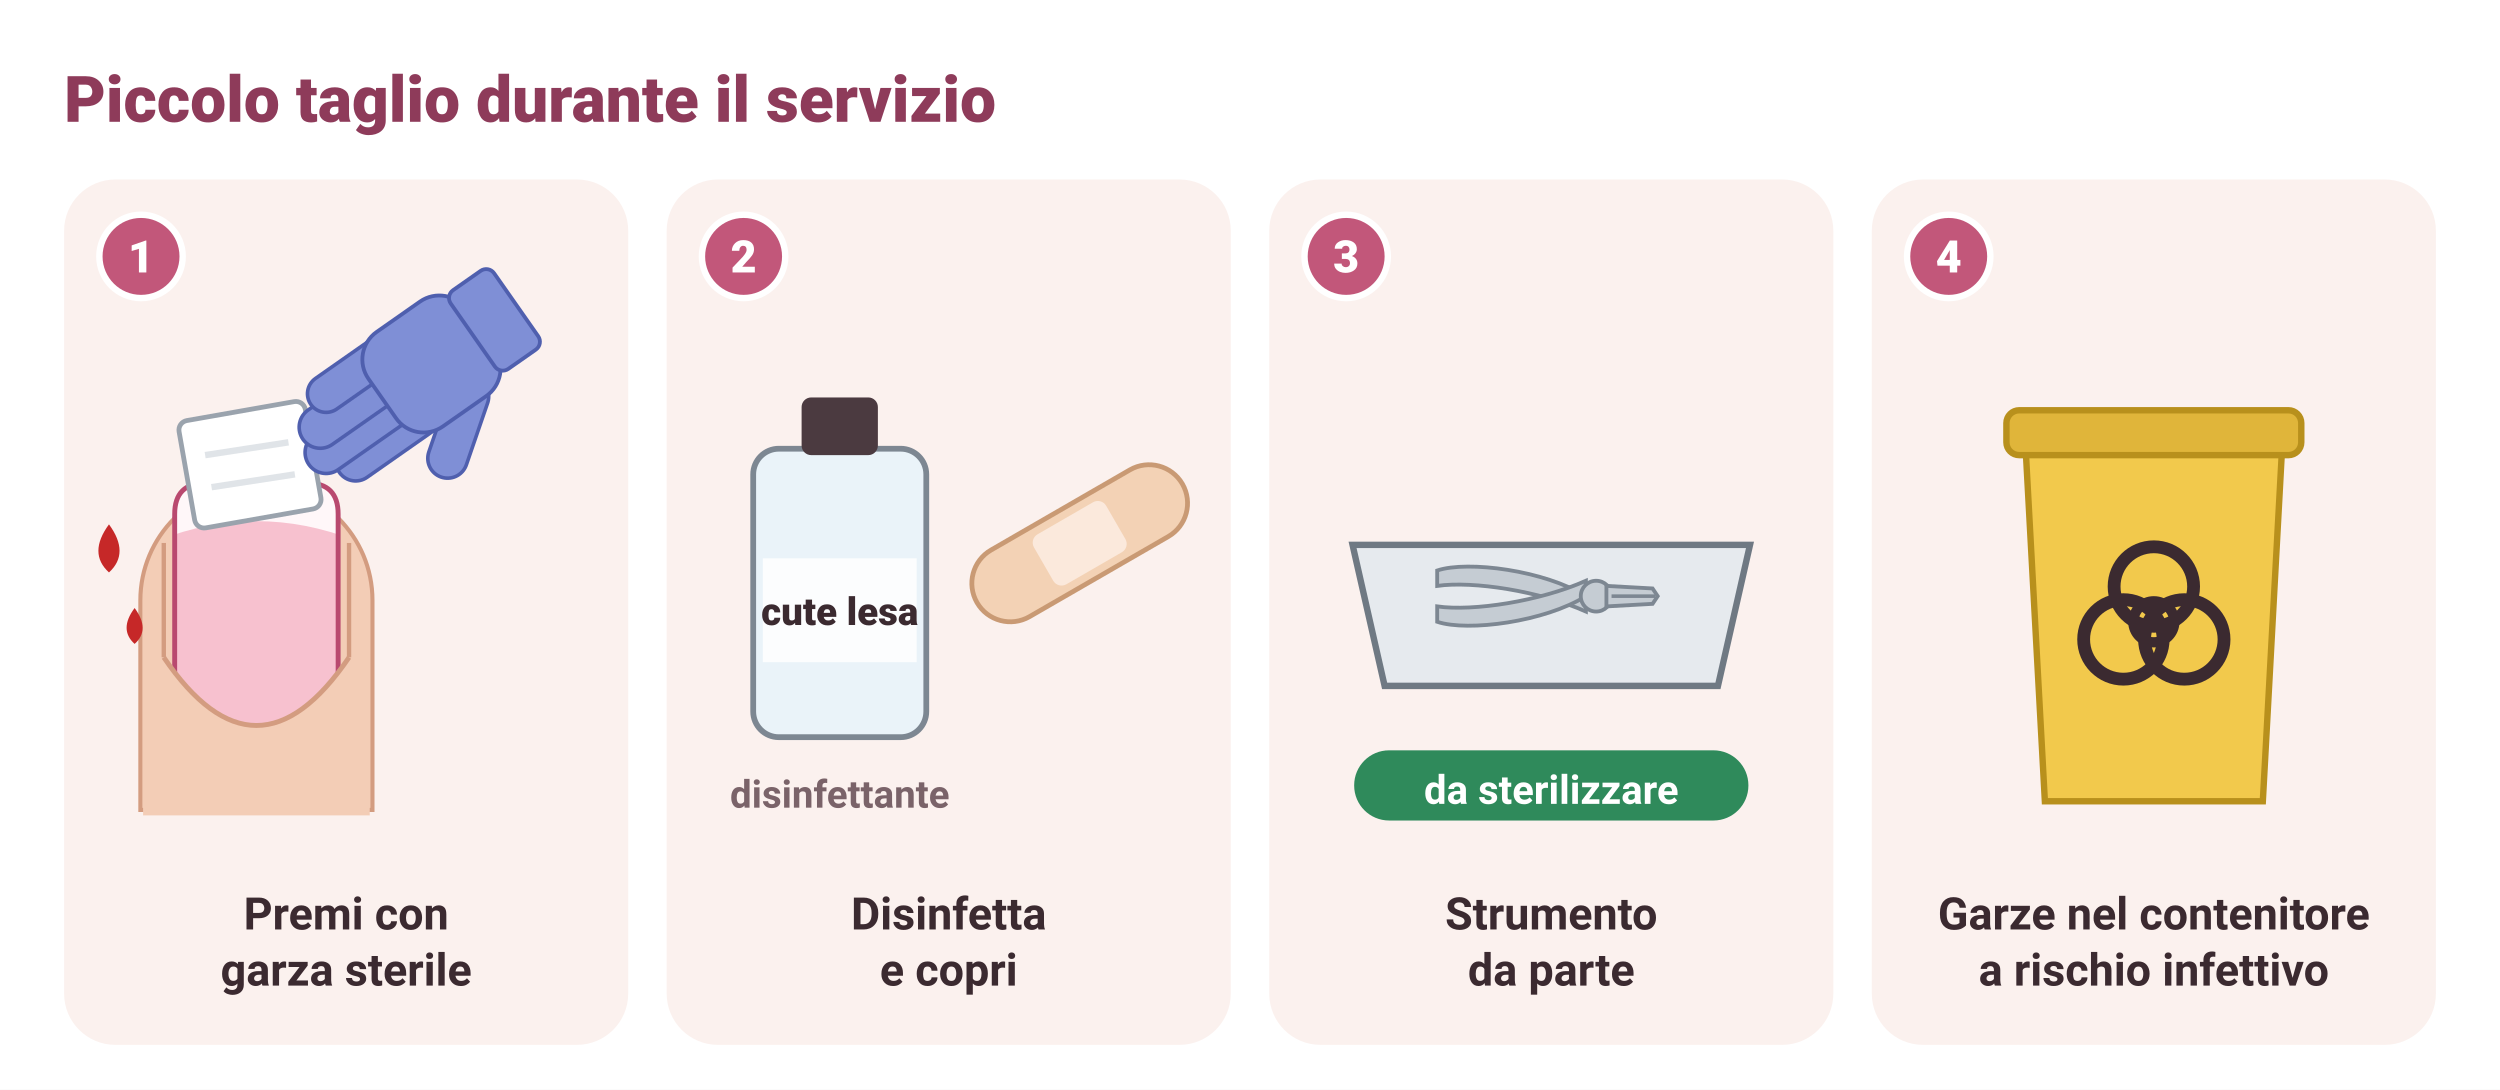
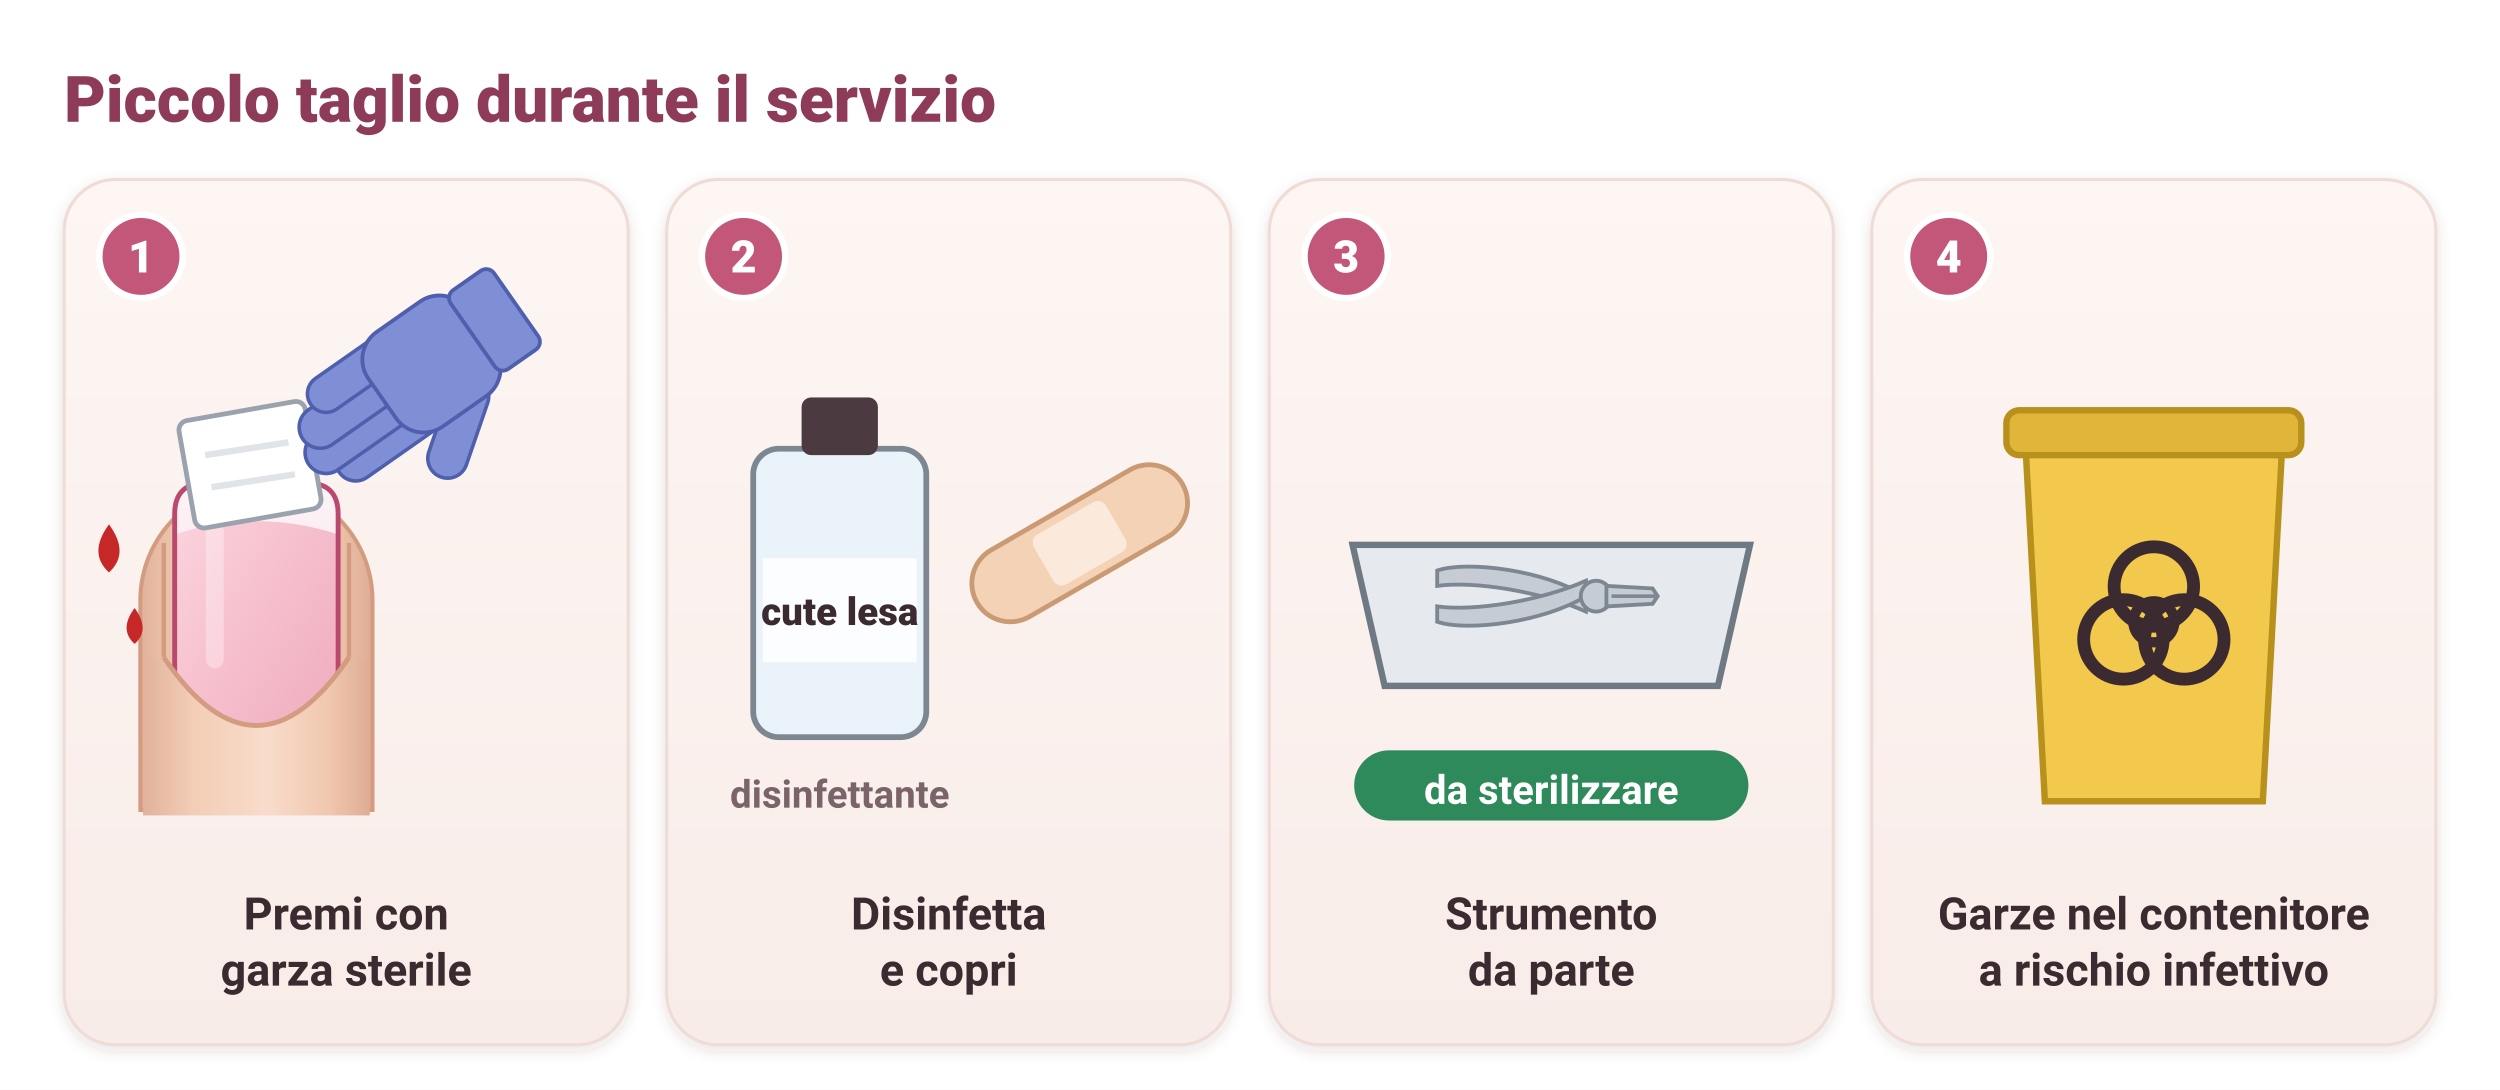
<svg xmlns="http://www.w3.org/2000/svg" viewBox="0 0 780 340" width="780" height="340" font-family="system-ui, -apple-system, 'Segoe UI', Roboto, Arial, sans-serif" role="img">
  <rect width="100%" height="100%" fill="#ffffff" />
+   <defs>
+     <linearGradient id="nxSkin" x1="0" y1="0" x2="1" y2="0">
+       <stop offset="0" stop-color="#e2b29b" />
+       <stop offset=".22" stop-color="#f3cdb6" />
+       <stop offset=".55" stop-color="#f8dccb" />
+       <stop offset=".82" stop-color="#f1c7af" />
+       <stop offset="1" stop-color="#dfac94" />
+     </linearGradient>
+     <linearGradient id="nxNail" x1="0" y1="0" x2="1" y2="1">
+       <stop offset="0" stop-color="#fbd6e0" />
+       <stop offset=".45" stop-color="#f7c1cf" />
+       <stop offset="1" stop-color="#eeaabd" />
+     </linearGradient>
+     <linearGradient id="nxFree" x1="0" y1="0" x2="0" y2="1">
+       <stop offset="0" stop-color="#ffffff" />
+       <stop offset="1" stop-color="#fbeef2" />
+     </linearGradient>
+     <linearGradient id="nxPanel" x1="0" y1="0" x2="0" y2="1">
+       <stop offset="0" stop-color="#fdf6f3" />
+       <stop offset="1" stop-color="#f8ece8" />
+     </linearGradient>
+     <filter id="nxSh" x="-5%" y="-5%" width="110%" height="115%">
+       <feDropShadow dx="0" dy="1.5" stdDeviation="2.2" flood-color="#5a2a3a" flood-opacity=".13" />
+     </filter>
+   </defs>
  <text x="20.0" y="38.0" font-size="20" text-anchor="start" font-weight="800" fill="#8e3b5a">Piccolo taglio durante il servizio</text>
-   <rect x="20.0" y="56.0" width="176.0" height="270.0" rx="16" fill="#fbf1ee" />
+   <rect x="20.0" y="56.0" width="176.0" height="270.0" rx="16" fill="url(#nxPanel)" stroke="#efdcd6" stroke-width="1" filter="url(#nxSh)" />
  <circle cx="44.0" cy="80.0" r="13" fill="#c2577a" stroke="#fff" stroke-width="2" />
  <text x="44.0" y="85.0" font-size="14" text-anchor="middle" font-weight="800" fill="#fff">1</text>
  <g transform="translate(80.0,228.9) scale(0.850)">
-     <path d="M-42.6,28.0 L-42.6,-48.9 A42.6,42.6 0 0 1 42.6,-48.9 L42.6,28.0 Z" fill="#f3cdb6" stroke="#d39c80" stroke-width="1.5" />
+     <path d="M-42.6,28.0 L-42.6,-48.9 A42.6,42.6 0 0 1 42.6,-48.9 L42.6,28.0 Z" fill="url(#nxSkin)" stroke="#d39c80" stroke-width="1.5" />
    <defs>
      <clipPath id="c64">
        <path d="M-30.0,6.0 L30.0,6.0 L30.0,-78.0 L30.0,-80.6 Q30.0,-92.0 18.6,-92.0 L-18.6,-92.0 Q-30.0,-92.0 -30.0,-80.6 L-30.0,-78.0 Z" />
      </clipPath>
    </defs>
-     <path d="M-30.0,6.0 L30.0,6.0 L30.0,-78.0 L30.0,-80.6 Q30.0,-92.0 18.6,-92.0 L-18.6,-92.0 Q-30.0,-92.0 -30.0,-80.6 L-30.0,-78.0 Z" fill="#f7c1cf" />
-     <path d="M-36.0,-71.0 Q0.0,-85.0 36.0,-71.0 L36.0,-152.0 L-36.0,-152.0 Z" fill="#fff7f9" clip-path="url(#c64)" />
+     <path d="M-30.0,6.0 L30.0,6.0 L30.0,-78.0 L30.0,-80.6 Q30.0,-92.0 18.6,-92.0 L-18.6,-92.0 Q-30.0,-92.0 -30.0,-80.6 L-30.0,-78.0 Z" fill="url(#nxNail)" />
+     <path d="M-36.0,-71.0 Q0.0,-85.0 36.0,-71.0 L36.0,-152.0 L-36.0,-152.0 Z" fill="url(#nxFree)" clip-path="url(#c64)" />
+     <rect x="-18.6" y="-86.0" width="6.6" height="62.0" rx="3.3" fill="#fff" opacity=".32" clip-path="url(#c64)" />
    <path d="M-30.0,6.0 L30.0,6.0 L30.0,-78.0 L30.0,-80.6 Q30.0,-92.0 18.6,-92.0 L-18.6,-92.0 Q-30.0,-92.0 -30.0,-80.6 L-30.0,-78.0 Z" fill="none" stroke="#b9496f" stroke-width="1.8" />
-     <path d="M-41.6,-28.0 L-34.0,-28.0 Q0.0,22.0 34.0,-28.0 L41.6,-28.0 L41.6,30.0 L-41.6,30.0 Z" fill="#f3cdb6" />
+     <path d="M-41.6,-28.0 L-34.0,-28.0 Q0.0,22.0 34.0,-28.0 L41.6,-28.0 L41.6,30.0 L-41.6,30.0 Z" fill="url(#nxSkin)" />
    <path d="M-34.0,-28.0 Q0.0,22.0 34.0,-28.0" fill="none" stroke="#d39c80" stroke-width="1.8" />
    <path d="M-34.0,-28.0 L-34.0,-70.0" stroke="#d39c80" stroke-width="1.6" />
    <path d="M34.0,-28.0 L34.0,-70.0" stroke="#d39c80" stroke-width="1.6" />
  </g>
  <path d="M34.0,163.6 q6.6,9.0 0,15.0 q-6.6,-6.0 0,-15.0 z" fill="#c62828" />
  <path d="M42.0,189.7 q5.0,6.8 0,11.2 q-5.0,-4.5 0,-11.2 z" fill="#c62828" />
  <rect x="58.0" y="128.0" width="40" height="34" rx="3" fill="#fff" stroke="#9aa3ad" stroke-width="1.5" transform="rotate(-10 78.0 145.0)" />
  <path d="M64.0,142.0 l26,-4 M66.0,152.0 l26,-4" stroke="#e0e4e8" stroke-width="2" />
  <g transform="translate(134.0,114.0) rotate(-125.0) scale(0.75)">
    <line x1="-15.0" y1="-16.0" x2="-15.0" y2="-48.0" stroke="#4f5fae" stroke-width="18.0" stroke-linecap="round" />
    <line x1="-15.0" y1="-16.0" x2="-15.0" y2="-48.0" stroke="#7f8fd6" stroke-width="15.0" stroke-linecap="round" />
    <line x1="-5.0" y1="-18.0" x2="-5.0" y2="-56.0" stroke="#4f5fae" stroke-width="19.0" stroke-linecap="round" />
    <line x1="-5.0" y1="-18.0" x2="-5.0" y2="-56.0" stroke="#7f8fd6" stroke-width="16.0" stroke-linecap="round" />
    <line x1="5.0" y1="-18.0" x2="5.0" y2="-52.0" stroke="#4f5fae" stroke-width="19.0" stroke-linecap="round" />
    <line x1="5.0" y1="-18.0" x2="5.0" y2="-52.0" stroke="#7f8fd6" stroke-width="16.0" stroke-linecap="round" />
    <line x1="15.0" y1="-16.0" x2="15.0" y2="-42.0" stroke="#4f5fae" stroke-width="17.0" stroke-linecap="round" />
    <line x1="15.0" y1="-16.0" x2="15.0" y2="-42.0" stroke="#7f8fd6" stroke-width="14.0" stroke-linecap="round" />
    <line x1="-20.0" y1="6.0" x2="-36.0" y2="-16.0" stroke="#4f5fae" stroke-width="18.0" stroke-linecap="round" />
    <line x1="-20.0" y1="6.0" x2="-36.0" y2="-16.0" stroke="#7f8fd6" stroke-width="15.0" stroke-linecap="round" />
    <rect x="-24" y="-24" width="48" height="50" rx="14" fill="#7f8fd6" stroke="#4f5fae" stroke-width="1.6" />
    <rect x="-20" y="22" width="40" height="22" rx="4" fill="#7f8fd6" stroke="#4f5fae" stroke-width="1.6" />
  </g>
  <text x="108.0" y="290.0" font-size="14" text-anchor="middle" font-weight="700" fill="#3b2a30">Premi con</text>
  <text x="108.0" y="307.5" font-size="14" text-anchor="middle" font-weight="700" fill="#3b2a30">garza sterile</text>
-   <rect x="208.0" y="56.0" width="176.0" height="270.0" rx="16" fill="#fbf1ee" />
+   <rect x="208.0" y="56.0" width="176.0" height="270.0" rx="16" fill="url(#nxPanel)" stroke="#efdcd6" stroke-width="1" filter="url(#nxSh)" />
  <circle cx="232.0" cy="80.0" r="13" fill="#c2577a" stroke="#fff" stroke-width="2" />
  <text x="232.0" y="85.0" font-size="14" text-anchor="middle" font-weight="800" fill="#fff">2</text>
  <rect x="235.0" y="140.0" width="54.0" height="90.0" rx="8" fill="#eaf3f9" stroke="#7d8792" stroke-width="1.8" />
  <rect x="250.1" y="124.0" width="23.8" height="18.0" rx="3" fill="#4b3a40" />
  <rect x="238.0" y="174.2" width="48.0" height="32.4" fill="#fff" opacity=".85" />
  <text x="262.0" y="195.0" font-size="12" text-anchor="middle" font-weight="800" fill="#3b2a30">cute lesa</text>
  <text x="262.0" y="252.0" font-size="12" text-anchor="middle" font-weight="600" fill="#7a6369">disinfettante</text>
  <g transform="rotate(-30 336.0 170.0)">
    <rect x="300.0" y="158.0" width="74" height="24" rx="12" fill="#f3d2b5" stroke="#c99a74" stroke-width="1.5" />
    <rect x="324.0" y="161.0" width="26" height="18" rx="3" fill="#fbe9dc" />
  </g>
  <text x="296.0" y="290.0" font-size="14" text-anchor="middle" font-weight="700" fill="#3b2a30">Disinfetta</text>
  <text x="296.0" y="307.5" font-size="14" text-anchor="middle" font-weight="700" fill="#3b2a30">e copri</text>
-   <rect x="396.0" y="56.0" width="176.0" height="270.0" rx="16" fill="#fbf1ee" />
+   <rect x="396.0" y="56.0" width="176.0" height="270.0" rx="16" fill="url(#nxPanel)" stroke="#efdcd6" stroke-width="1" filter="url(#nxSh)" />
  <circle cx="420.0" cy="80.0" r="13" fill="#c2577a" stroke="#fff" stroke-width="2" />
  <text x="420.0" y="85.0" font-size="14" text-anchor="middle" font-weight="800" fill="#fff">3</text>
  <path d="M422.0,170.0 L546.0,170.0 L536.0,214.0 L432.0,214.0 Z" fill="#e6eaee" stroke="#6f7983" stroke-width="2" />
  <g transform="translate(498.0,186.0) rotate(0.0) scale(0.80)" stroke="#7d8792" stroke-width="1.5" fill="#c5ccd3">
    <path d="M-4,0 C-20,-10 -50,-14 -62,-10 L-62,-4 C-48,-6 -22,-2 -4,6 Z" />
    <path d="M-4,0 C-20,10 -50,14 -62,10 L-62,4 C-48,6 -22,2 -4,-6 Z" />
    <circle cx="0" cy="0" r="6" />
    <path d="M4,-4 L22,-3 L24,0 L22,3 L4,4 Z" />
    <line x1="6" y1="0" x2="23" y2="0" stroke="#7d8792" stroke-width="1.4" />
  </g>
  <rect x="422.5" y="234.1" width="123.0" height="21.9" rx="10.9" fill="#2f8a5b" />
  <text x="484.0" y="250.8" font-size="12.5" text-anchor="middle" font-weight="700" fill="#fff">da sterilizzare</text>
  <text x="484.0" y="290.0" font-size="14" text-anchor="middle" font-weight="700" fill="#3b2a30">Strumento</text>
  <text x="484.0" y="307.5" font-size="14" text-anchor="middle" font-weight="700" fill="#3b2a30">da parte</text>
-   <rect x="584.0" y="56.0" width="176.0" height="270.0" rx="16" fill="#fbf1ee" />
+   <rect x="584.0" y="56.0" width="176.0" height="270.0" rx="16" fill="url(#nxPanel)" stroke="#efdcd6" stroke-width="1" filter="url(#nxSh)" />
  <circle cx="608.0" cy="80.0" r="13" fill="#c2577a" stroke="#fff" stroke-width="2" />
  <text x="608.0" y="85.0" font-size="14" text-anchor="middle" font-weight="800" fill="#fff">4</text>
  <path d="M632.0,140.0 L712.0,140.0 L706.0,250.0 L638.0,250.0 Z" fill="#f2c94c" stroke="#b8901c" stroke-width="2" />
  <rect x="626.0" y="128.0" width="92" height="14" rx="4" fill="#e0b53a" stroke="#b8901c" stroke-width="2" />
  <circle cx="672.0" cy="183.0" r="12.4" fill="none" stroke="#3b2a30" stroke-width="4.0" />
  <circle cx="681.5" cy="199.5" r="12.4" fill="none" stroke="#3b2a30" stroke-width="4.0" />
  <circle cx="662.5" cy="199.5" r="12.4" fill="none" stroke="#3b2a30" stroke-width="4.0" />
  <circle cx="672.0" cy="194.0" r="6.4" fill="none" stroke="#3b2a30" stroke-width="3.2" />
  <text x="672.0" y="290.0" font-size="14" text-anchor="middle" font-weight="700" fill="#3b2a30">Garze nel contenitore</text>
  <text x="672.0" y="307.5" font-size="14" text-anchor="middle" font-weight="700" fill="#3b2a30">a rischio infettivo</text>
  <rect x="20" y="334" width="740" height="0" />
</svg>
